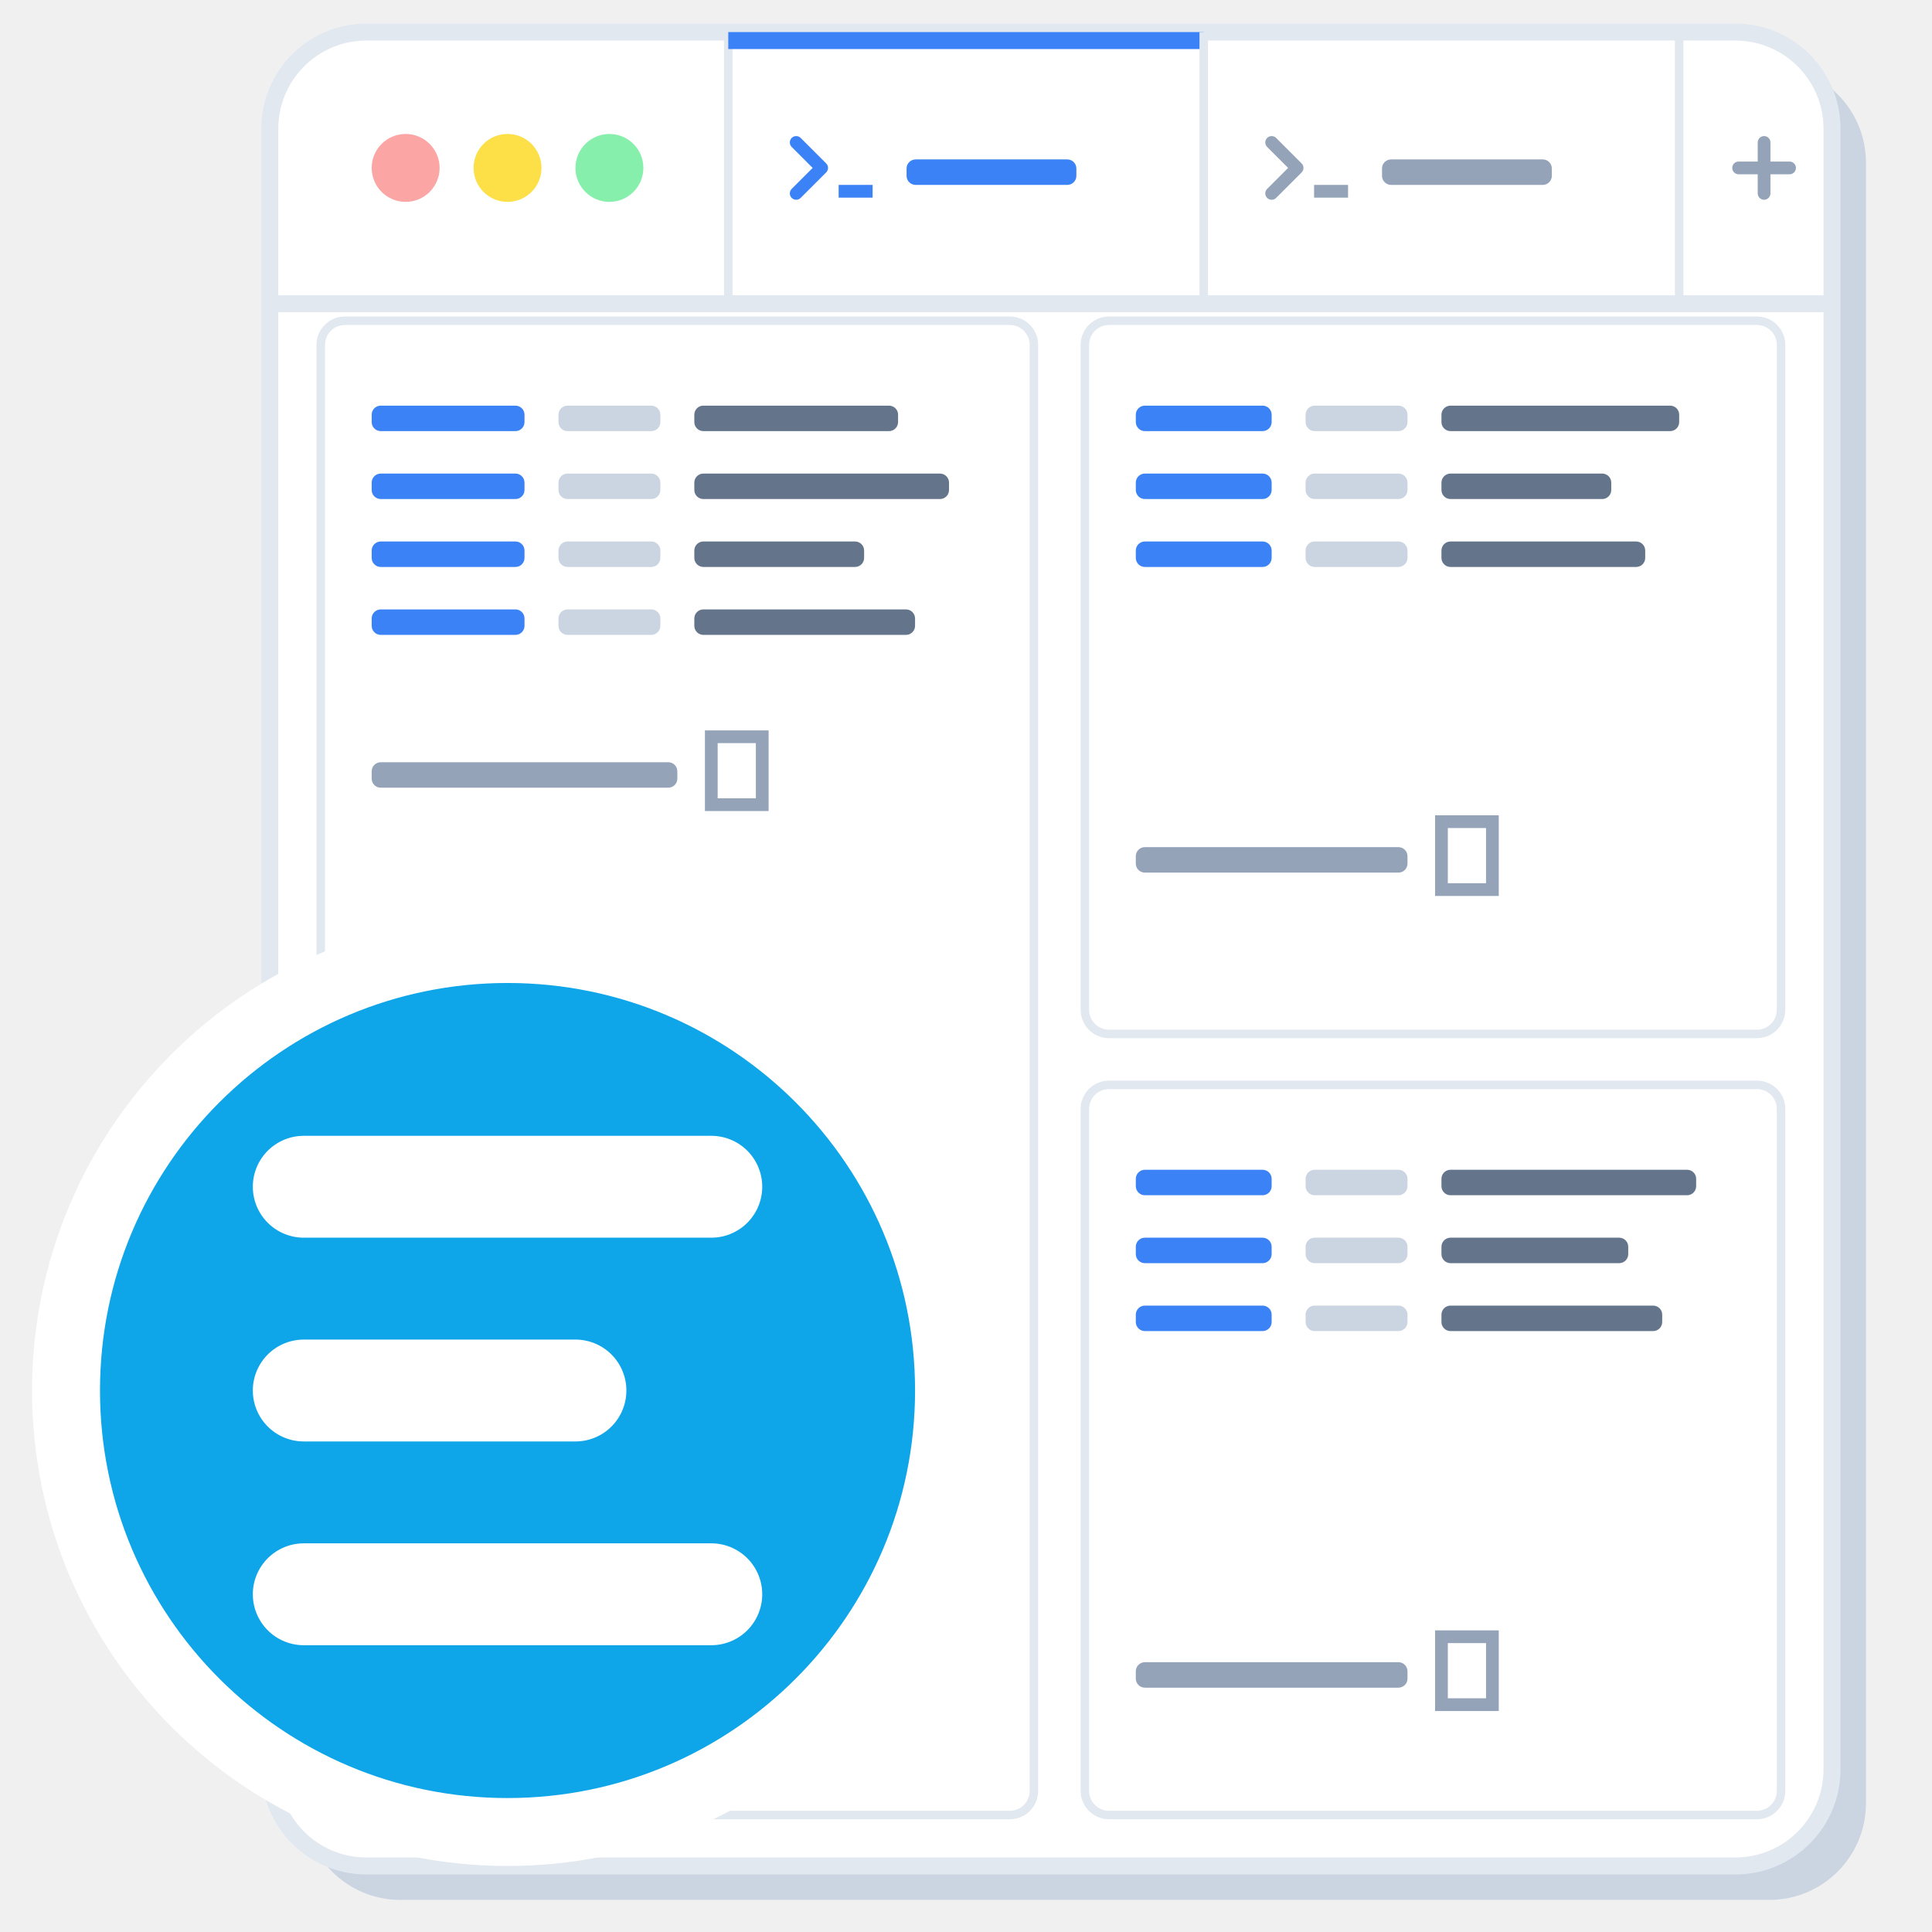
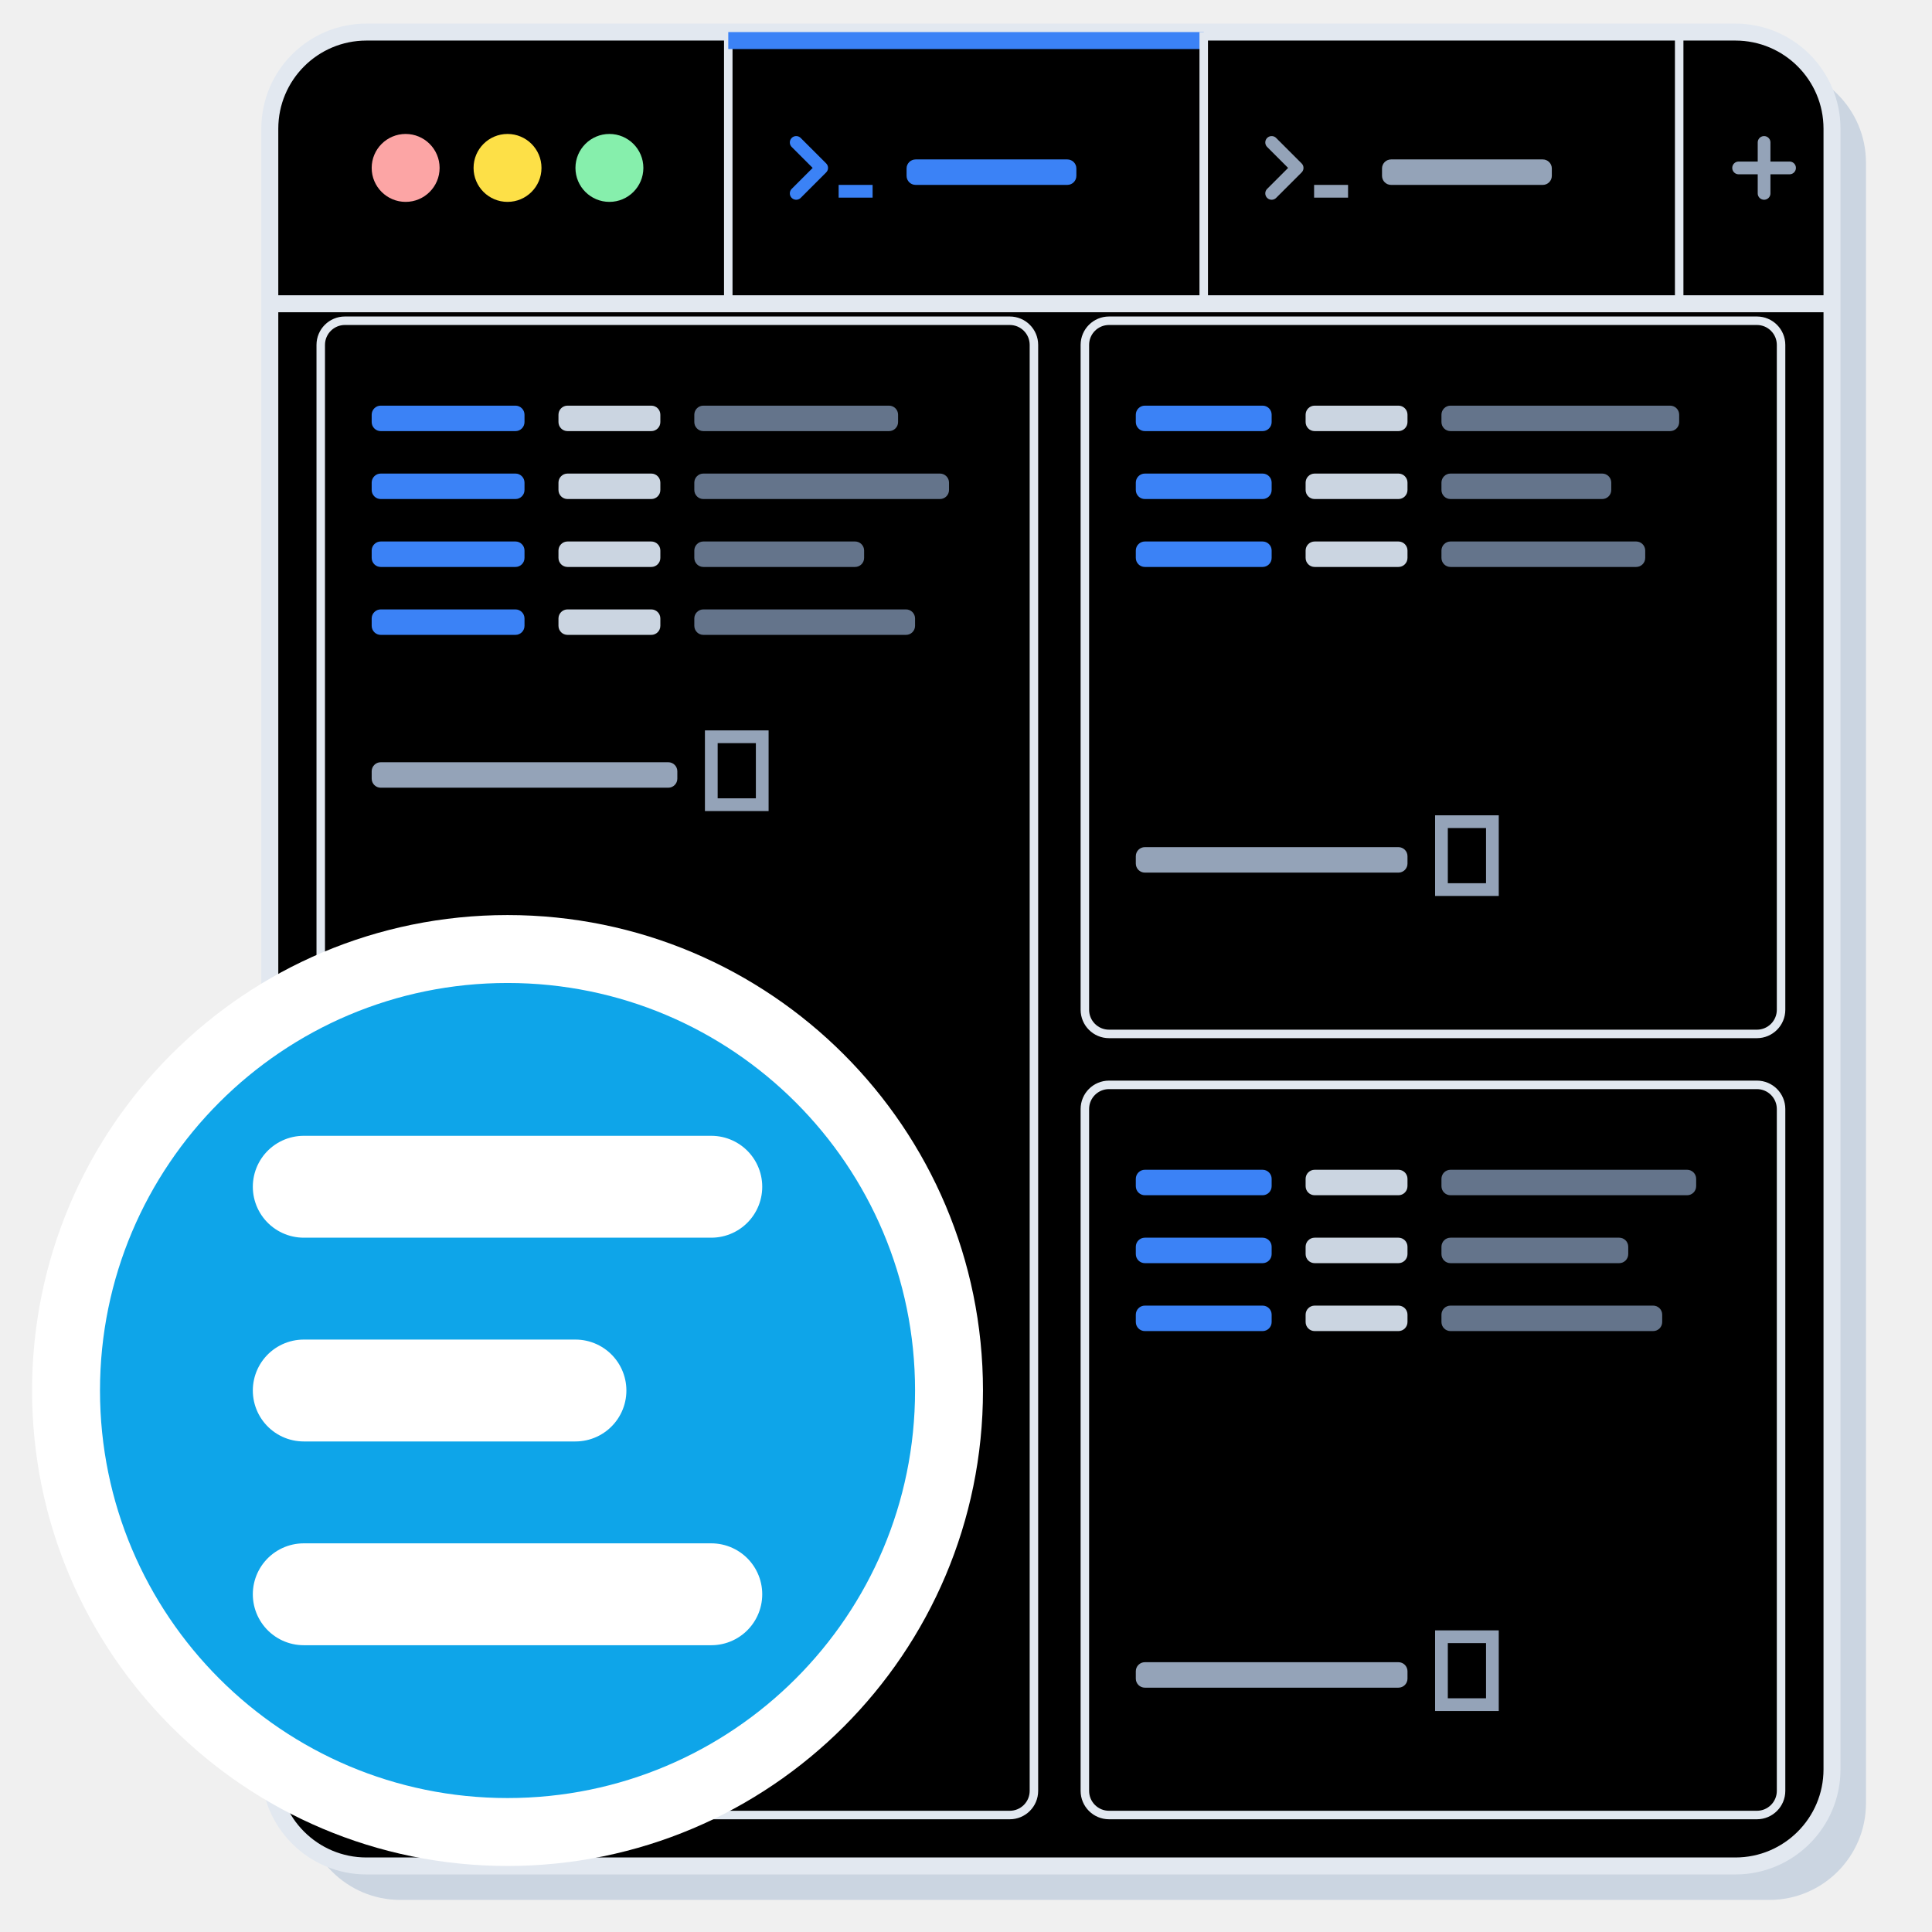
<svg xmlns="http://www.w3.org/2000/svg" width="100%" height="100%" viewBox="0 0 320 320" version="1.1" xml:space="preserve" style="fill-rule:evenodd;clip-rule:evenodd;">
  <g transform="matrix(1,0,0,1,-411.5625,-20)">
    <g transform="matrix(1.40625,0,0,1.40625,400,-2.8125)">
      <path d="M228,35.378L228,228.622C228,234.902 222.902,240 216.622,240L55.378,240C49.098,240 44,234.902 44,228.622L44,35.378C44,29.098 49.098,24 55.378,24L216.622,24C222.902,24 228,29.098 228,35.378Z" style="fill:rgb(203,213,225);" />
    </g>
    <g transform="matrix(1.40625,0,0,1.40625,400,-2.8125)">
-       <path d="M224,31.378L224,224.622C224,230.902 218.902,236 212.622,236L51.378,236C45.098,236 40,230.902 40,224.622L40,31.378C40,25.098 45.098,20 51.378,20L212.622,20C218.902,20 224,25.098 224,31.378Z" style="fill:white;stroke:rgb(226,232,240);stroke-width:2px;" />
+       <path d="M224,31.378L224,224.622C224,230.902 218.902,236 212.622,236L51.378,236C45.098,236 40,230.902 40,224.622L40,31.378C40,25.098 45.098,20 51.378,20L212.622,20C218.902,20 224,25.098 224,31.378Z" style="stroke:rgb(226,232,240);stroke-width:2px;" />
    </g>
    <g transform="matrix(1.40625,0,0,1.40625,400,-2.8125)">
      <circle cx="56" cy="36" r="4" style="fill:rgb(252,165,165);" />
    </g>
    <g transform="matrix(1.40625,0,0,1.40625,400,-2.8125)">
      <circle cx="68" cy="36" r="4" style="fill:rgb(253,224,71);" />
    </g>
    <g transform="matrix(1.40625,0,0,1.40625,400,-2.8125)">
      <circle cx="80" cy="36" r="4" style="fill:rgb(134,239,172);" />
    </g>
    <g transform="matrix(1.40625,0,0,1.40625,400,-2.8125)">
      <path d="M94,20L94,52" style="fill:none;fill-rule:nonzero;stroke:rgb(226,232,240);stroke-width:1px;" />
    </g>
    <g transform="matrix(1.40625,0,0,1.40625,400,-2.8125)">
      <rect x="94" y="20" width="56" height="2" style="fill:rgb(59,130,246);" />
    </g>
    <g transform="matrix(1.40625,0,0,1.40625,400,-2.8125)">
      <path d="M102,33L105,36L102,39" style="fill:none;fill-rule:nonzero;stroke:rgb(59,130,246);stroke-width:1.5px;stroke-linecap:round;stroke-linejoin:round;" />
    </g>
    <g transform="matrix(1.40625,0,0,1.40625,400,-2.8125)">
      <rect x="107" y="38" width="4" height="1.5" style="fill:rgb(59,130,246);" />
    </g>
    <g transform="matrix(1.40625,0,0,1.40625,400,-2.8125)">
      <path d="M135,36.067L135,36.933C135,37.522 134.522,38 133.933,38L116.067,38C115.478,38 115,37.522 115,36.933L115,36.067C115,35.478 115.478,35 116.067,35L133.933,35C134.522,35 135,35.478 135,36.067Z" style="fill:rgb(59,130,246);" />
    </g>
    <g transform="matrix(1.40625,0,0,1.40625,400,-2.8125)">
      <path d="M150,20L150,52" style="fill:none;fill-rule:nonzero;stroke:rgb(226,232,240);stroke-width:1px;" />
    </g>
    <g transform="matrix(1.40625,0,0,1.40625,400,-2.8125)">
      <path d="M158,33L161,36L158,39" style="fill:none;fill-rule:nonzero;stroke:rgb(148,163,184);stroke-width:1.5px;stroke-linecap:round;stroke-linejoin:round;" />
    </g>
    <g transform="matrix(1.40625,0,0,1.40625,400,-2.8125)">
      <rect x="163" y="38" width="4" height="1.5" style="fill:rgb(148,163,184);" />
    </g>
    <g transform="matrix(1.40625,0,0,1.40625,400,-2.8125)">
      <path d="M191,36.067L191,36.933C191,37.522 190.522,38 189.933,38L172.067,38C171.478,38 171,37.522 171,36.933L171,36.067C171,35.478 171.478,35 172.067,35L189.933,35C190.522,35 191,35.478 191,36.067Z" style="fill:rgb(148,163,184);" />
    </g>
    <g transform="matrix(1.40625,0,0,1.40625,400,-2.8125)">
      <path d="M206,20L206,52" style="fill:none;fill-rule:nonzero;stroke:rgb(226,232,240);stroke-width:1px;" />
    </g>
    <g transform="matrix(1.40625,0,0,1.40625,400,-2.8125)">
      <path d="M213,36L219,36M216,33L216,39" style="fill-rule:nonzero;stroke:rgb(148,163,184);stroke-width:1.5px;stroke-linecap:round;" />
    </g>
    <g transform="matrix(1.40625,0,0,1.40625,400,-2.8125)">
      <path d="M40,52L224,52" style="fill:none;fill-rule:nonzero;stroke:rgb(226,232,240);stroke-width:2px;" />
    </g>
    <g transform="matrix(1.40625,0,0,1.40625,400,-2.8125)">
-       <path d="M130,56.844L130,227.156C130,228.725 128.725,230 127.156,230L48.844,230C47.275,230 46,228.725 46,227.156L46,56.844C46,55.275 47.275,54 48.844,54L127.156,54C128.725,54 130,55.275 130,56.844Z" style="fill:white;stroke:rgb(226,232,240);stroke-width:1px;" />
+       <path d="M130,56.844L130,227.156C130,228.725 128.725,230 127.156,230L48.844,230C47.275,230 46,228.725 46,227.156L46,56.844C46,55.275 47.275,54 48.844,54L127.156,54C128.725,54 130,55.275 130,56.844Z" style="stroke:rgb(226,232,240);stroke-width:1px;" />
    </g>
    <g transform="matrix(1.40625,0,0,1.40625,400,-2.8125)">
-       <path d="M218,56.844L218,135.156C218,136.725 216.725,138 215.156,138L138.844,138C137.275,138 136,136.725 136,135.156L136,56.844C136,55.275 137.275,54 138.844,54L215.156,54C216.725,54 218,55.275 218,56.844Z" style="fill:white;stroke:rgb(226,232,240);stroke-width:1px;" />
+       <path d="M218,56.844L218,135.156C218,136.725 216.725,138 215.156,138L138.844,138C137.275,138 136,136.725 136,135.156L136,56.844C136,55.275 137.275,54 138.844,54L215.156,54C216.725,54 218,55.275 218,56.844Z" style="stroke:rgb(226,232,240);stroke-width:1px;" />
    </g>
    <g transform="matrix(1.40625,0,0,1.40625,400,-2.8125)">
-       <path d="M218,146.844L218,227.156C218,228.725 216.725,230 215.156,230L138.844,230C137.275,230 136,228.725 136,227.156L136,146.844C136,145.275 137.275,144 138.844,144L215.156,144C216.725,144 218,145.275 218,146.844Z" style="fill:white;stroke:rgb(226,232,240);stroke-width:1px;" />
+       <path d="M218,146.844L218,227.156C218,228.725 216.725,230 215.156,230L138.844,230C137.275,230 136,228.725 136,227.156L136,146.844C136,145.275 137.275,144 138.844,144L215.156,144C216.725,144 218,145.275 218,146.844Z" style="stroke:rgb(226,232,240);stroke-width:1px;" />
    </g>
    <g transform="matrix(1.40625,0,0,1.40625,400,-2.8125)">
      <path d="M70,65.067L70,65.933C70,66.522 69.522,67 68.933,67L53.067,67C52.478,67 52,66.522 52,65.933L52,65.067C52,64.478 52.478,64 53.067,64L68.933,64C69.522,64 70,64.478 70,65.067Z" style="fill:rgb(59,130,246);" />
    </g>
    <g transform="matrix(1.40625,0,0,1.40625,400,-2.8125)">
      <path d="M86,65.067L86,65.933C86,66.522 85.522,67 84.933,67L75.067,67C74.478,67 74,66.522 74,65.933L74,65.067C74,64.478 74.478,64 75.067,64L84.933,64C85.522,64 86,64.478 86,65.067Z" style="fill:rgb(203,213,225);" />
    </g>
    <g transform="matrix(1.40625,0,0,1.40625,400,-2.8125)">
      <path d="M114,65.067L114,65.933C114,66.522 113.522,67 112.933,67L91.067,67C90.478,67 90,66.522 90,65.933L90,65.067C90,64.478 90.478,64 91.067,64L112.933,64C113.522,64 114,64.478 114,65.067Z" style="fill:rgb(100,116,139);" />
    </g>
    <g transform="matrix(1.40625,0,0,1.40625,400,-2.8125)">
      <path d="M70,73.067L70,73.933C70,74.522 69.522,75 68.933,75L53.067,75C52.478,75 52,74.522 52,73.933L52,73.067C52,72.478 52.478,72 53.067,72L68.933,72C69.522,72 70,72.478 70,73.067Z" style="fill:rgb(59,130,246);" />
    </g>
    <g transform="matrix(1.40625,0,0,1.40625,400,-2.8125)">
      <path d="M86,73.067L86,73.933C86,74.522 85.522,75 84.933,75L75.067,75C74.478,75 74,74.522 74,73.933L74,73.067C74,72.478 74.478,72 75.067,72L84.933,72C85.522,72 86,72.478 86,73.067Z" style="fill:rgb(203,213,225);" />
    </g>
    <g transform="matrix(1.40625,0,0,1.40625,400,-2.8125)">
      <path d="M120,73.067L120,73.933C120,74.522 119.522,75 118.933,75L91.067,75C90.478,75 90,74.522 90,73.933L90,73.067C90,72.478 90.478,72 91.067,72L118.933,72C119.522,72 120,72.478 120,73.067Z" style="fill:rgb(100,116,139);" />
    </g>
    <g transform="matrix(1.40625,0,0,1.40625,400,-2.8125)">
      <path d="M70,81.067L70,81.933C70,82.522 69.522,83 68.933,83L53.067,83C52.478,83 52,82.522 52,81.933L52,81.067C52,80.478 52.478,80 53.067,80L68.933,80C69.522,80 70,80.478 70,81.067Z" style="fill:rgb(59,130,246);" />
    </g>
    <g transform="matrix(1.40625,0,0,1.40625,400,-2.8125)">
      <path d="M86,81.067L86,81.933C86,82.522 85.522,83 84.933,83L75.067,83C74.478,83 74,82.522 74,81.933L74,81.067C74,80.478 74.478,80 75.067,80L84.933,80C85.522,80 86,80.478 86,81.067Z" style="fill:rgb(203,213,225);" />
    </g>
    <g transform="matrix(1.40625,0,0,1.40625,400,-2.8125)">
      <path d="M110,81.067L110,81.933C110,82.522 109.522,83 108.933,83L91.067,83C90.478,83 90,82.522 90,81.933L90,81.067C90,80.478 90.478,80 91.067,80L108.933,80C109.522,80 110,80.478 110,81.067Z" style="fill:rgb(100,116,139);" />
    </g>
    <g transform="matrix(1.40625,0,0,1.40625,400,-2.8125)">
      <path d="M70,89.067L70,89.933C70,90.522 69.522,91 68.933,91L53.067,91C52.478,91 52,90.522 52,89.933L52,89.067C52,88.478 52.478,88 53.067,88L68.933,88C69.522,88 70,88.478 70,89.067Z" style="fill:rgb(59,130,246);" />
    </g>
    <g transform="matrix(1.40625,0,0,1.40625,400,-2.8125)">
      <path d="M86,89.067L86,89.933C86,90.522 85.522,91 84.933,91L75.067,91C74.478,91 74,90.522 74,89.933L74,89.067C74,88.478 74.478,88 75.067,88L84.933,88C85.522,88 86,88.478 86,89.067Z" style="fill:rgb(203,213,225);" />
    </g>
    <g transform="matrix(1.40625,0,0,1.40625,400,-2.8125)">
      <path d="M116,89.067L116,89.933C116,90.522 115.522,91 114.933,91L91.067,91C90.478,91 90,90.522 90,89.933L90,89.067C90,88.478 90.478,88 91.067,88L114.933,88C115.522,88 116,88.478 116,89.067Z" style="fill:rgb(100,116,139);" />
    </g>
    <g transform="matrix(1.40625,0,0,1.40625,400,-2.8125)">
      <path d="M88,107.067L88,107.933C88,108.522 87.522,109 86.933,109L53.067,109C52.478,109 52,108.522 52,107.933L52,107.067C52,106.478 52.478,106 53.067,106L86.933,106C87.522,106 88,106.478 88,107.067Z" style="fill:rgb(148,163,184);" />
    </g>
    <g transform="matrix(1.40625,0,0,1.40625,400,-2.8125)">
      <rect x="92" y="103" width="6" height="8" style="fill:none;stroke:rgb(148,163,184);stroke-width:1.5px;" />
    </g>
    <g transform="matrix(1.40625,0,0,1.40625,400,-2.8125)">
      <path d="M158,65.067L158,65.933C158,66.522 157.522,67 156.933,67L143.067,67C142.478,67 142,66.522 142,65.933L142,65.067C142,64.478 142.478,64 143.067,64L156.933,64C157.522,64 158,64.478 158,65.067Z" style="fill:rgb(59,130,246);" />
    </g>
    <g transform="matrix(1.40625,0,0,1.40625,400,-2.8125)">
      <path d="M174,65.067L174,65.933C174,66.522 173.522,67 172.933,67L163.067,67C162.478,67 162,66.522 162,65.933L162,65.067C162,64.478 162.478,64 163.067,64L172.933,64C173.522,64 174,64.478 174,65.067Z" style="fill:rgb(203,213,225);" />
    </g>
    <g transform="matrix(1.40625,0,0,1.40625,400,-2.8125)">
      <path d="M206,65.067L206,65.933C206,66.522 205.522,67 204.933,67L179.067,67C178.478,67 178,66.522 178,65.933L178,65.067C178,64.478 178.478,64 179.067,64L204.933,64C205.522,64 206,64.478 206,65.067Z" style="fill:rgb(100,116,139);" />
    </g>
    <g transform="matrix(1.40625,0,0,1.40625,400,-2.8125)">
      <path d="M158,73.067L158,73.933C158,74.522 157.522,75 156.933,75L143.067,75C142.478,75 142,74.522 142,73.933L142,73.067C142,72.478 142.478,72 143.067,72L156.933,72C157.522,72 158,72.478 158,73.067Z" style="fill:rgb(59,130,246);" />
    </g>
    <g transform="matrix(1.40625,0,0,1.40625,400,-2.8125)">
      <path d="M174,73.067L174,73.933C174,74.522 173.522,75 172.933,75L163.067,75C162.478,75 162,74.522 162,73.933L162,73.067C162,72.478 162.478,72 163.067,72L172.933,72C173.522,72 174,72.478 174,73.067Z" style="fill:rgb(203,213,225);" />
    </g>
    <g transform="matrix(1.40625,0,0,1.40625,400,-2.8125)">
      <path d="M198,73.067L198,73.933C198,74.522 197.522,75 196.933,75L179.067,75C178.478,75 178,74.522 178,73.933L178,73.067C178,72.478 178.478,72 179.067,72L196.933,72C197.522,72 198,72.478 198,73.067Z" style="fill:rgb(100,116,139);" />
    </g>
    <g transform="matrix(1.40625,0,0,1.40625,400,-2.8125)">
      <path d="M158,81.067L158,81.933C158,82.522 157.522,83 156.933,83L143.067,83C142.478,83 142,82.522 142,81.933L142,81.067C142,80.478 142.478,80 143.067,80L156.933,80C157.522,80 158,80.478 158,81.067Z" style="fill:rgb(59,130,246);" />
    </g>
    <g transform="matrix(1.40625,0,0,1.40625,400,-2.8125)">
      <path d="M174,81.067L174,81.933C174,82.522 173.522,83 172.933,83L163.067,83C162.478,83 162,82.522 162,81.933L162,81.067C162,80.478 162.478,80 163.067,80L172.933,80C173.522,80 174,80.478 174,81.067Z" style="fill:rgb(203,213,225);" />
    </g>
    <g transform="matrix(1.40625,0,0,1.40625,400,-2.8125)">
      <path d="M202,81.067L202,81.933C202,82.522 201.522,83 200.933,83L179.067,83C178.478,83 178,82.522 178,81.933L178,81.067C178,80.478 178.478,80 179.067,80L200.933,80C201.522,80 202,80.478 202,81.067Z" style="fill:rgb(100,116,139);" />
    </g>
    <g transform="matrix(1.40625,0,0,1.40625,400,-2.8125)">
      <path d="M174,117.067L174,117.933C174,118.522 173.522,119 172.933,119L143.067,119C142.478,119 142,118.522 142,117.933L142,117.067C142,116.478 142.478,116 143.067,116L172.933,116C173.522,116 174,116.478 174,117.067Z" style="fill:rgb(148,163,184);" />
    </g>
    <g transform="matrix(1.40625,0,0,1.40625,400,-2.8125)">
      <rect x="178" y="113" width="6" height="8" style="fill:none;stroke:rgb(148,163,184);stroke-width:1.5px;" />
    </g>
    <g transform="matrix(1.40625,0,0,1.40625,400,-2.8125)">
      <path d="M158,155.067L158,155.933C158,156.522 157.522,157 156.933,157L143.067,157C142.478,157 142,156.522 142,155.933L142,155.067C142,154.478 142.478,154 143.067,154L156.933,154C157.522,154 158,154.478 158,155.067Z" style="fill:rgb(59,130,246);" />
    </g>
    <g transform="matrix(1.40625,0,0,1.40625,400,-2.8125)">
      <path d="M174,155.067L174,155.933C174,156.522 173.522,157 172.933,157L163.067,157C162.478,157 162,156.522 162,155.933L162,155.067C162,154.478 162.478,154 163.067,154L172.933,154C173.522,154 174,154.478 174,155.067Z" style="fill:rgb(203,213,225);" />
    </g>
    <g transform="matrix(1.40625,0,0,1.40625,400,-2.8125)">
      <path d="M208,155.067L208,155.933C208,156.522 207.522,157 206.933,157L179.067,157C178.478,157 178,156.522 178,155.933L178,155.067C178,154.478 178.478,154 179.067,154L206.933,154C207.522,154 208,154.478 208,155.067Z" style="fill:rgb(100,116,139);" />
    </g>
    <g transform="matrix(1.40625,0,0,1.40625,400,-2.8125)">
      <path d="M158,163.067L158,163.933C158,164.522 157.522,165 156.933,165L143.067,165C142.478,165 142,164.522 142,163.933L142,163.067C142,162.478 142.478,162 143.067,162L156.933,162C157.522,162 158,162.478 158,163.067Z" style="fill:rgb(59,130,246);" />
    </g>
    <g transform="matrix(1.40625,0,0,1.40625,400,-2.8125)">
      <path d="M174,163.067L174,163.933C174,164.522 173.522,165 172.933,165L163.067,165C162.478,165 162,164.522 162,163.933L162,163.067C162,162.478 162.478,162 163.067,162L172.933,162C173.522,162 174,162.478 174,163.067Z" style="fill:rgb(203,213,225);" />
    </g>
    <g transform="matrix(1.40625,0,0,1.40625,400,-2.8125)">
      <path d="M200,163.067L200,163.933C200,164.522 199.522,165 198.933,165L179.067,165C178.478,165 178,164.522 178,163.933L178,163.067C178,162.478 178.478,162 179.067,162L198.933,162C199.522,162 200,162.478 200,163.067Z" style="fill:rgb(100,116,139);" />
    </g>
    <g transform="matrix(1.40625,0,0,1.40625,400,-2.8125)">
      <path d="M158,171.067L158,171.933C158,172.522 157.522,173 156.933,173L143.067,173C142.478,173 142,172.522 142,171.933L142,171.067C142,170.478 142.478,170 143.067,170L156.933,170C157.522,170 158,170.478 158,171.067Z" style="fill:rgb(59,130,246);" />
    </g>
    <g transform="matrix(1.40625,0,0,1.40625,400,-2.8125)">
      <path d="M174,171.067L174,171.933C174,172.522 173.522,173 172.933,173L163.067,173C162.478,173 162,172.522 162,171.933L162,171.067C162,170.478 162.478,170 163.067,170L172.933,170C173.522,170 174,170.478 174,171.067Z" style="fill:rgb(203,213,225);" />
    </g>
    <g transform="matrix(1.40625,0,0,1.40625,400,-2.8125)">
      <path d="M204,171.067L204,171.933C204,172.522 203.522,173 202.933,173L179.067,173C178.478,173 178,172.522 178,171.933L178,171.067C178,170.478 178.478,170 179.067,170L202.933,170C203.522,170 204,170.478 204,171.067Z" style="fill:rgb(100,116,139);" />
    </g>
    <g transform="matrix(1.40625,0,0,1.40625,400,-2.8125)">
      <path d="M174,213.067L174,213.933C174,214.522 173.522,215 172.933,215L143.067,215C142.478,215 142,214.522 142,213.933L142,213.067C142,212.478 142.478,212 143.067,212L172.933,212C173.522,212 174,212.478 174,213.067Z" style="fill:rgb(148,163,184);" />
    </g>
    <g transform="matrix(1.40625,0,0,1.40625,400,-2.8125)">
      <rect x="178" y="209" width="6" height="8" style="fill:none;stroke:rgb(148,163,184);stroke-width:1.5px;" />
    </g>
    <g transform="matrix(1.40625,0,0,1.40625,400,-2.8125)">
      <circle cx="68" cy="180" r="52" style="fill:rgb(14,165,233);stroke:white;stroke-width:8px;" />
    </g>
    <g transform="matrix(1.40625,0,0,1.40625,400,-2.8125)">
      <path d="M44,156L92,156M44,180L76,180M44,204L92,204" style="fill-rule:nonzero;stroke:white;stroke-width:12px;stroke-linecap:round;" />
    </g>
  </g>
</svg>
